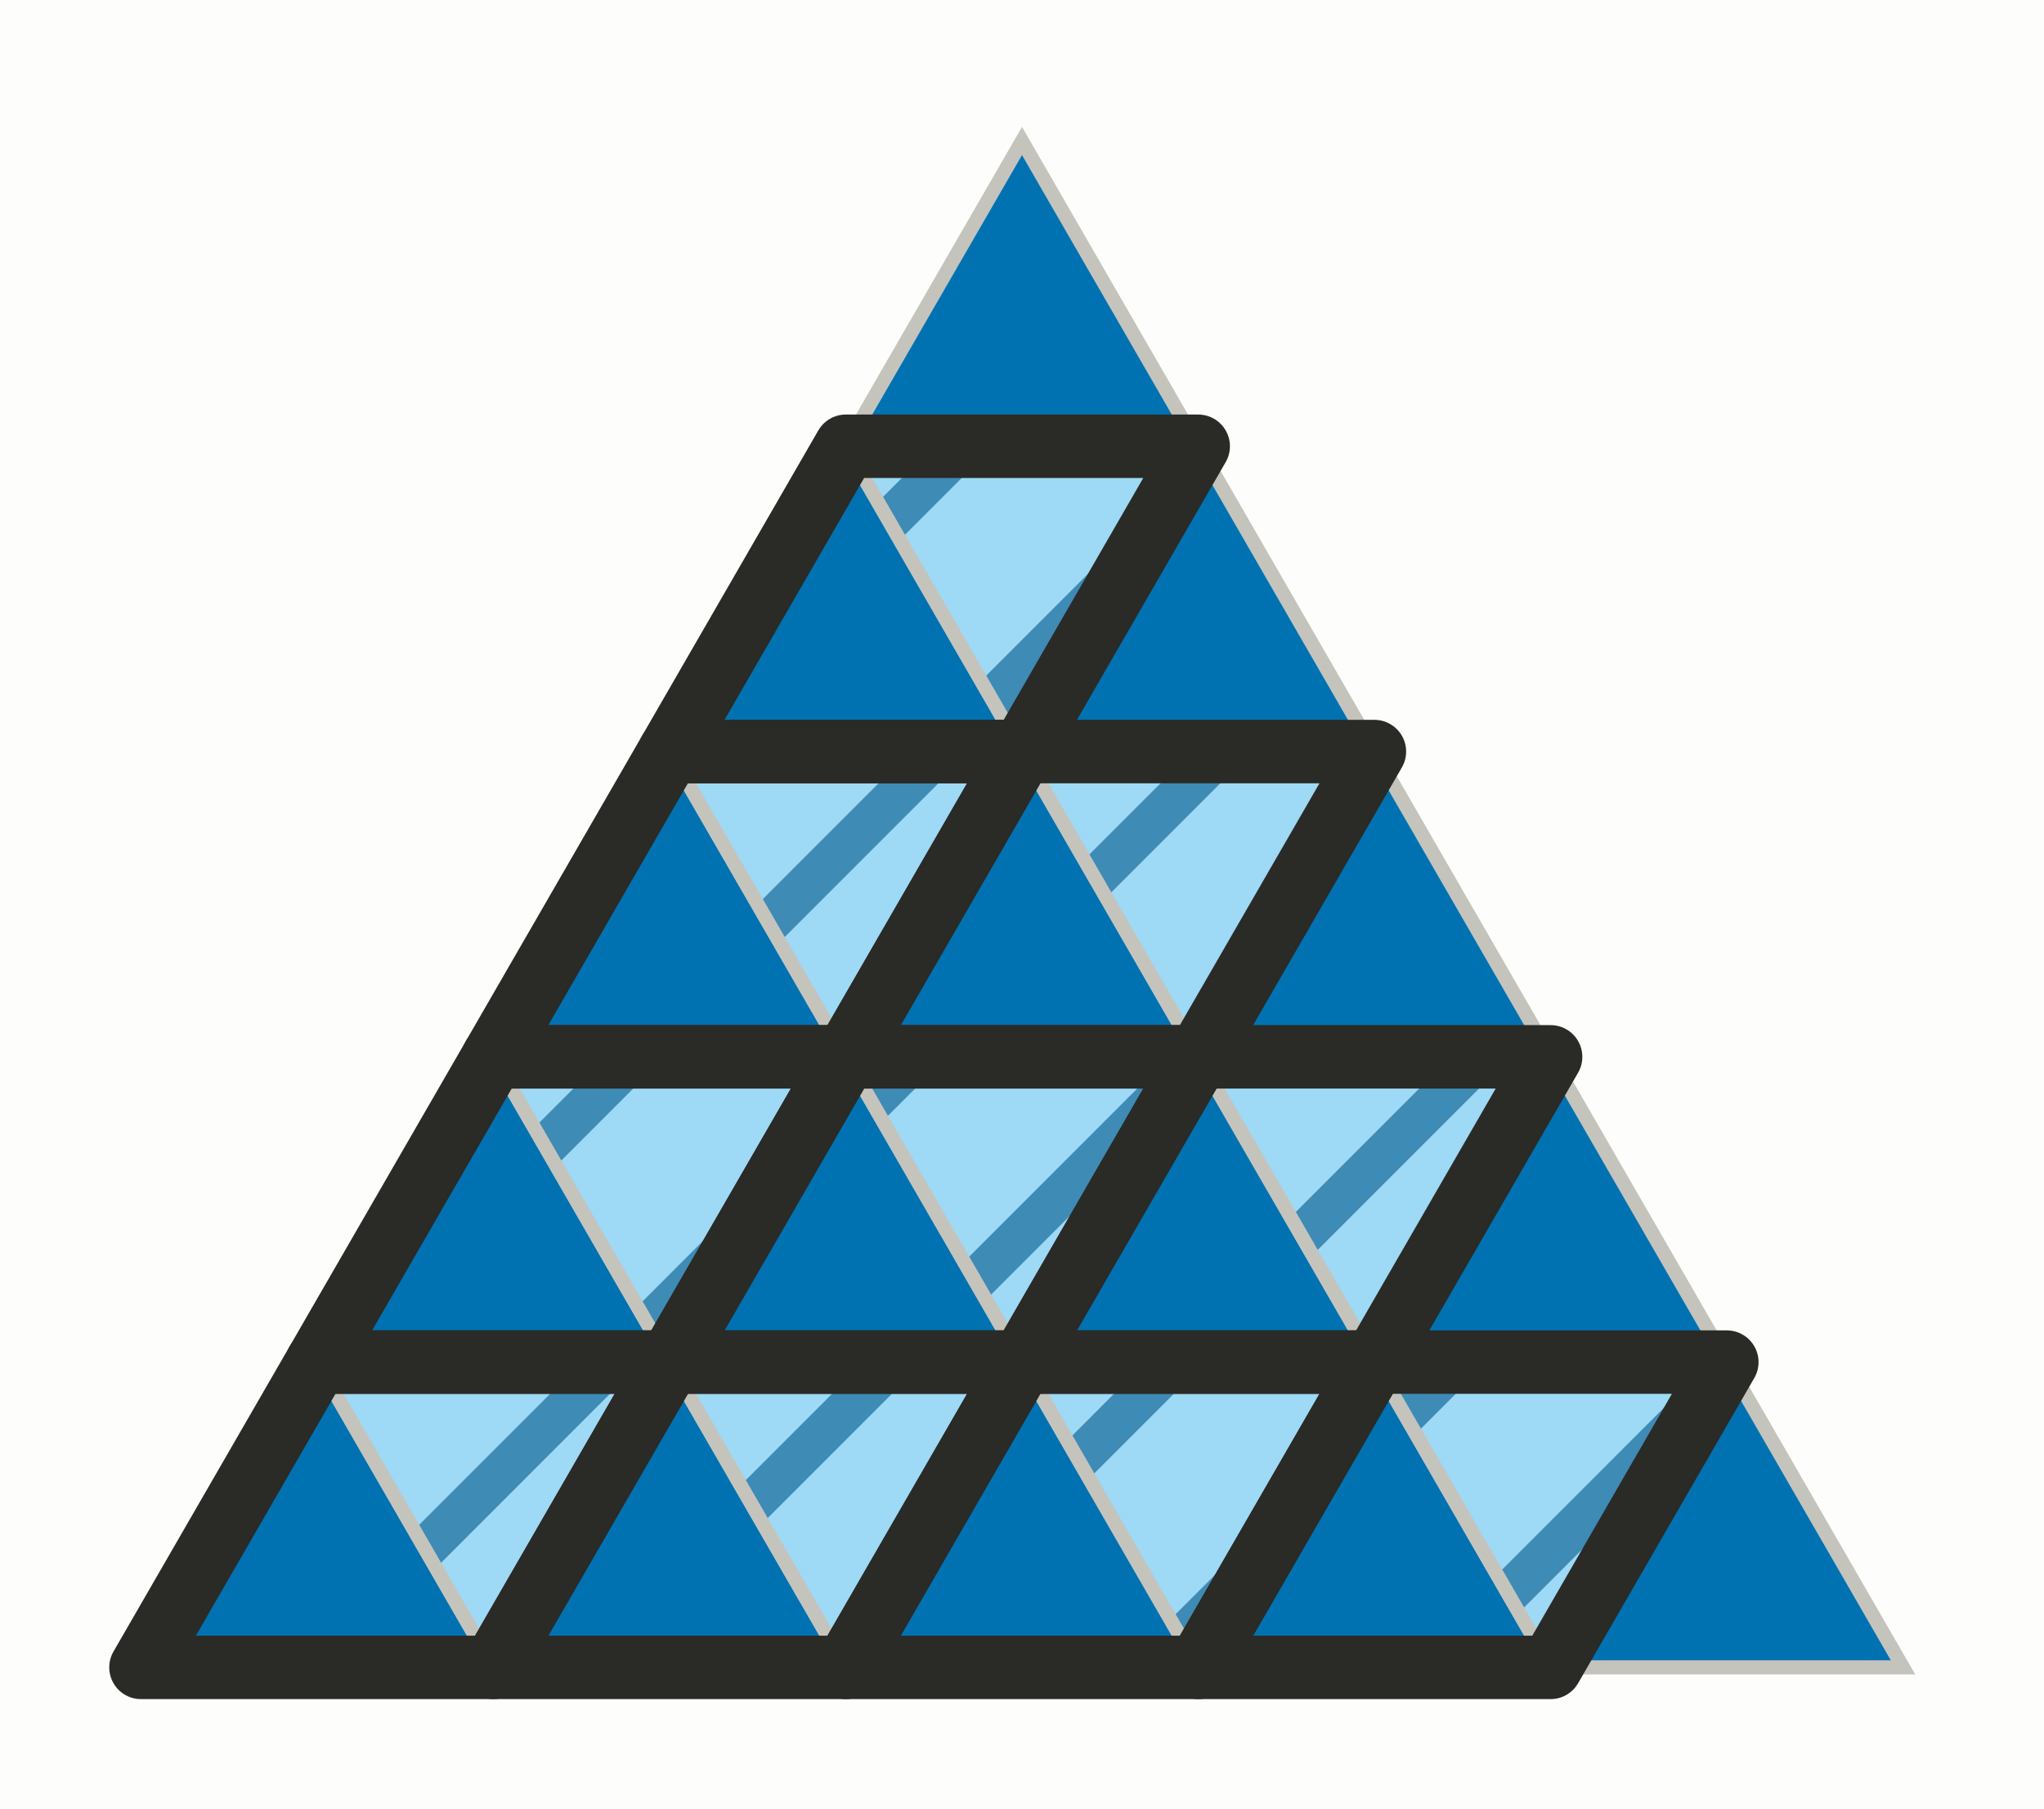
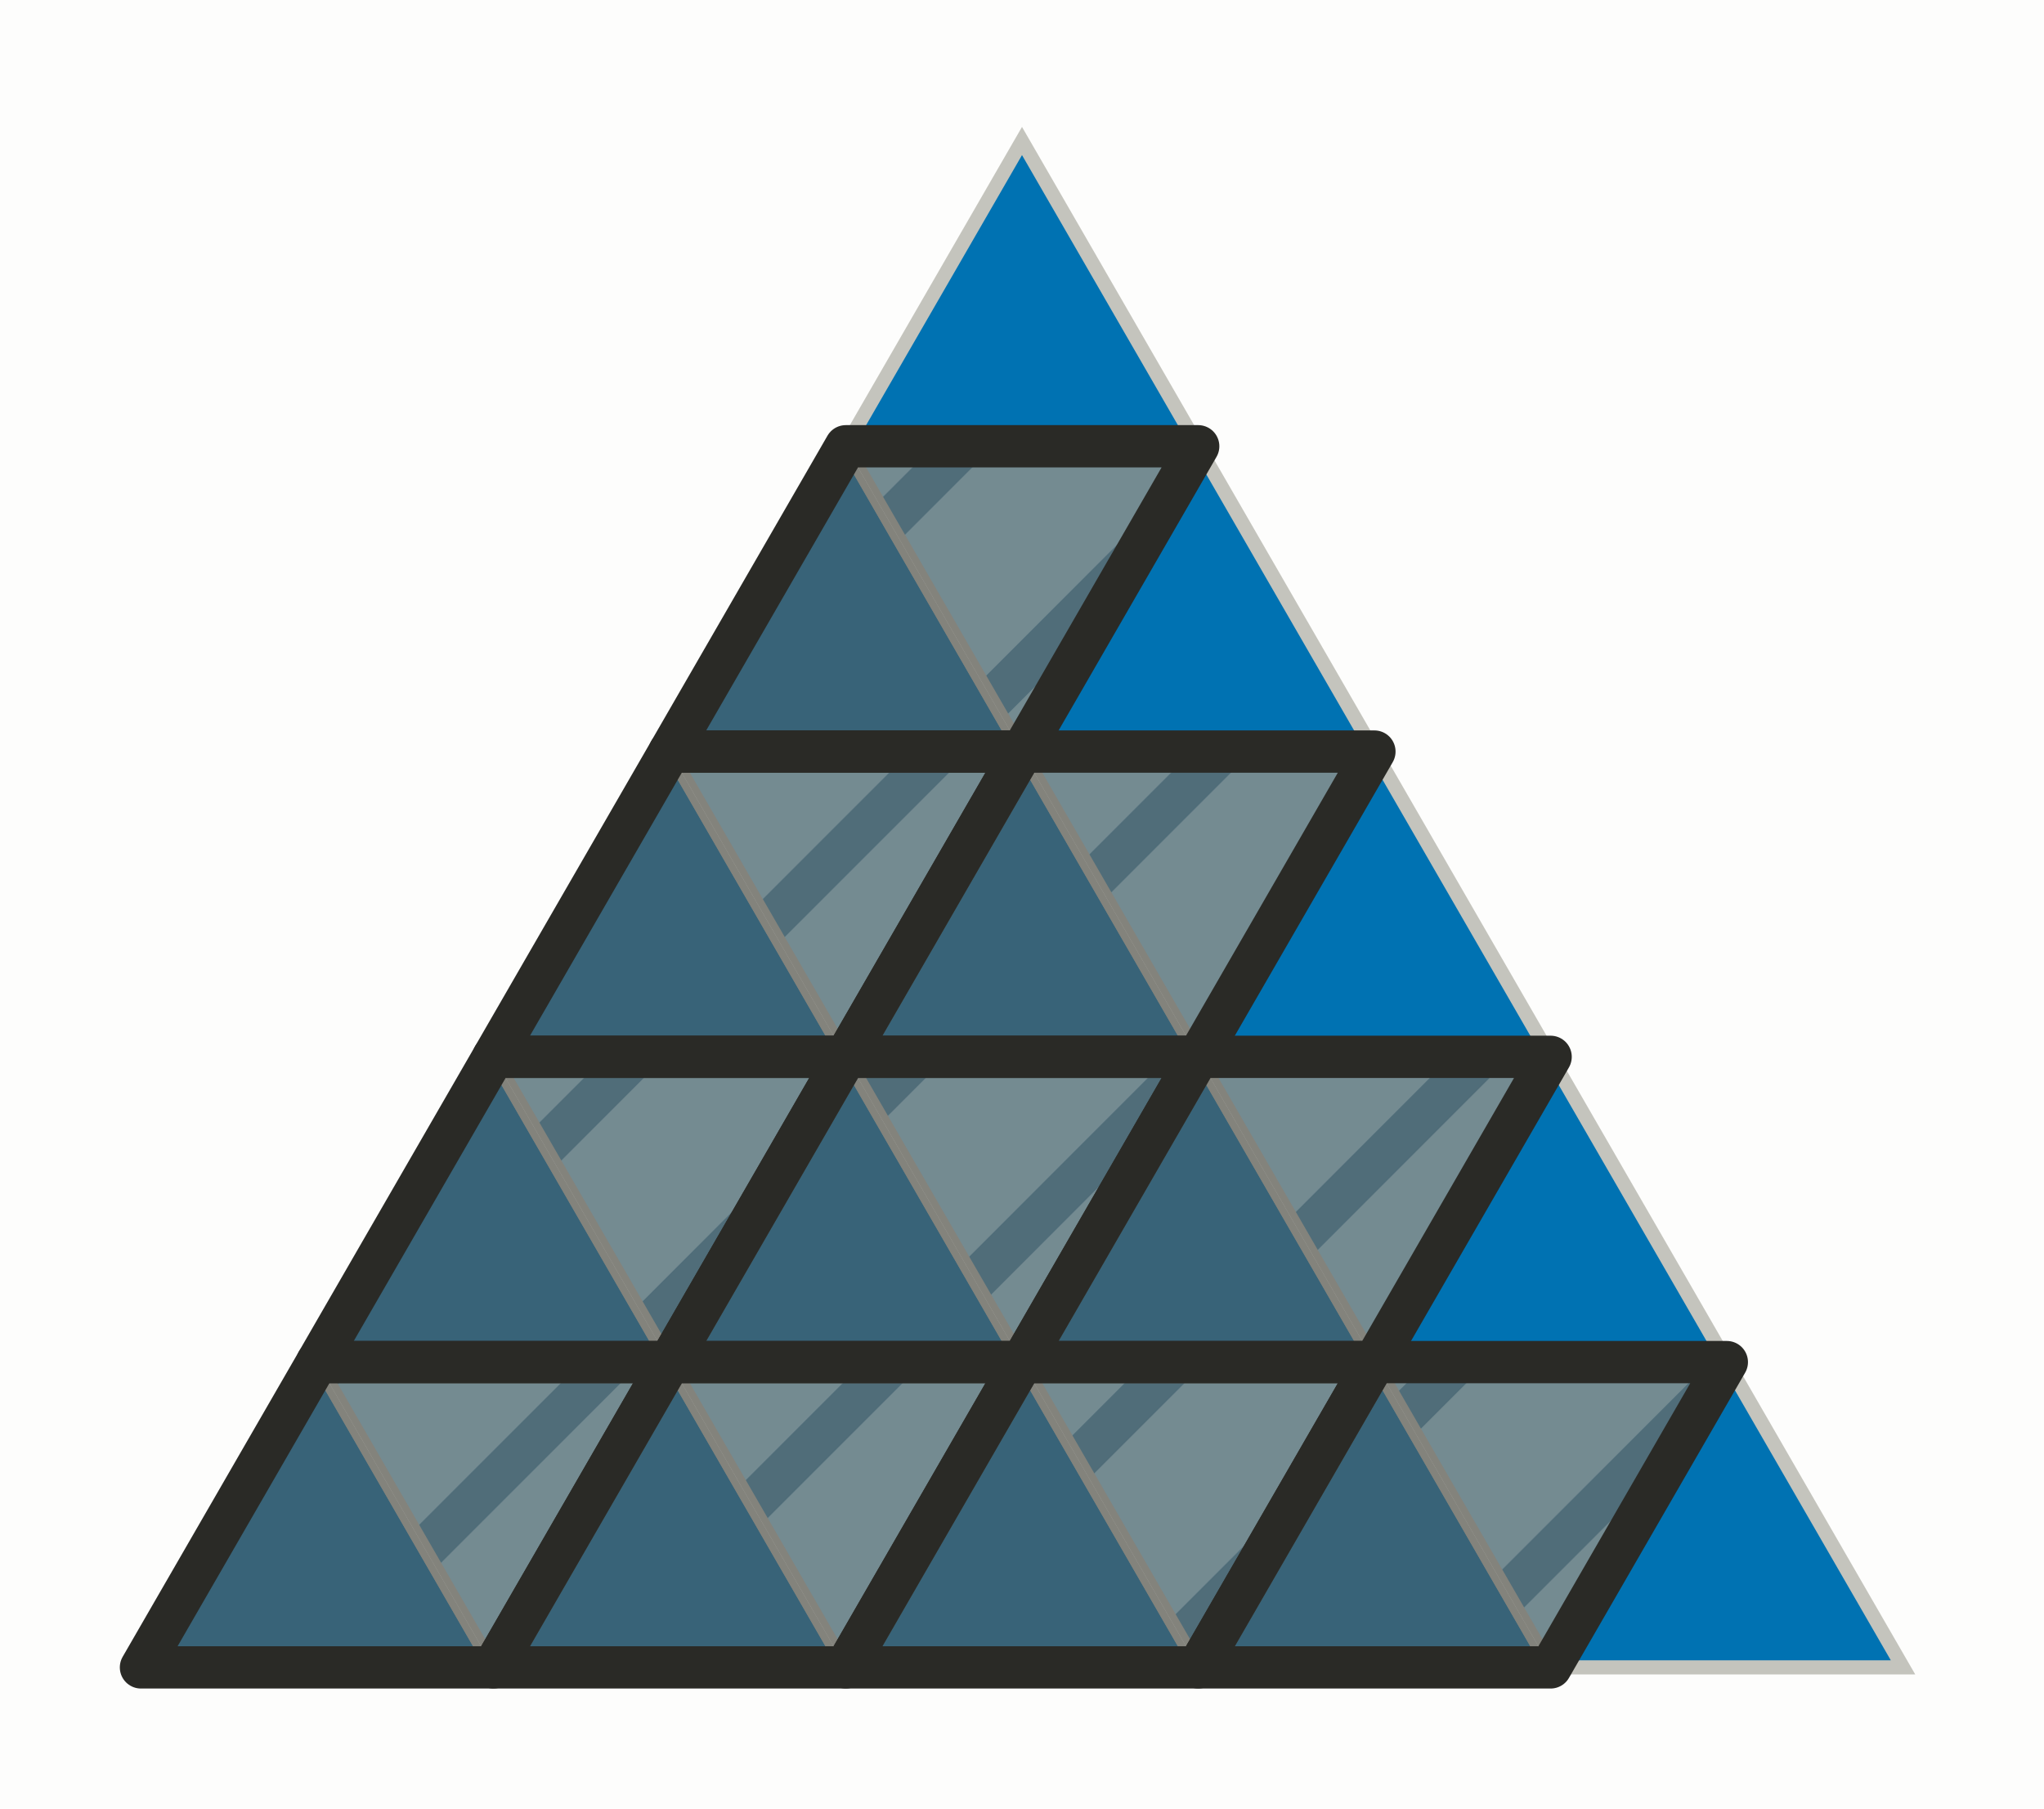
<svg xmlns="http://www.w3.org/2000/svg" viewBox="-4 -4 58 51.301">
  <rect fill="#FDFDFC" height="51.301" width="58" x="-4" y="-4" />
  <defs>
    <pattern height="8" id="cv-pat-1" patternUnits="userSpaceOnUse" width="8">
      <rect fill="#0072B2" height="8" width="8" />
    </pattern>
    <pattern height="8" id="cv-pat-2" patternUnits="userSpaceOnUse" width="8">
      <rect fill="#9ED9F5" height="8" width="8" />
      <line stroke="#3E8BB5" stroke-width="1.2" x1="0" x2="8" y1="8" y2="0" />
      <line stroke="#3E8BB5" stroke-width="1.2" x1="-1" x2="1" y1="1" y2="-1" />
      <line stroke="#3E8BB5" stroke-width="1.2" x1="7" x2="9" y1="9" y2="7" />
    </pattern>
    <pattern height="8" id="cv-pat-3" patternUnits="userSpaceOnUse" width="8">
      <rect fill="#D55E00" height="8" width="8" />
      <line stroke="#8A3D00" stroke-width="1.2" x1="0" x2="8" y1="0" y2="8" />
      <line stroke="#8A3D00" stroke-width="1.2" x1="-1" x2="1" y1="7" y2="9" />
      <line stroke="#8A3D00" stroke-width="1.2" x1="7" x2="9" y1="-1" y2="1" />
    </pattern>
    <pattern height="8" id="cv-pat-4" patternUnits="userSpaceOnUse" width="8">
      <rect fill="#009E73" height="8" width="8" />
      <circle cx="4" cy="4" fill="#006147" r="1.4" />
    </pattern>
    <pattern height="8" id="cv-pat-5" patternUnits="userSpaceOnUse" width="8">
      <rect fill="#E69F00" height="8" width="8" />
      <line stroke="#9A6B00" stroke-width="1.2" x1="0" x2="8" y1="4" y2="4" />
      <line stroke="#9A6B00" stroke-width="1.2" x1="4" x2="4" y1="0" y2="8" />
    </pattern>
    <pattern height="8" id="cv-pat-6" patternUnits="userSpaceOnUse" width="8">
      <rect fill="#CC79A7" height="8" width="8" />
      <line stroke="#8A4E70" stroke-width="1.2" x1="0" x2="8" y1="4" y2="4" />
    </pattern>
    <pattern height="8" id="cv-pat-7" patternUnits="userSpaceOnUse" width="8">
      <rect fill="#F0E442" height="8" width="8" />
      <line stroke="#9C9400" stroke-width="1.2" x1="4" x2="4" y1="0" y2="8" />
    </pattern>
    <pattern height="8" id="cv-pat-8" patternUnits="userSpaceOnUse" width="8">
      <rect fill="#3A3A3A" height="8" width="8" />
      <line stroke="#000000" stroke-width="1.2" x1="0" x2="8" y1="0" y2="8" />
      <line stroke="#000000" stroke-width="1.2" x1="0" x2="8" y1="8" y2="0" />
    </pattern>
  </defs>
  <g class="cv-cells">
    <polygon fill="url(#cv-pat-1)" points="20,8.66 30,8.66 25,0" stroke="#C4C4BD" stroke-width="0.4" />
    <polygon fill="url(#cv-pat-1)" points="15,17.321 25,17.321 20,8.66" stroke="#C4C4BD" stroke-width="0.4" />
    <polygon fill="url(#cv-pat-2)" points="20,8.66 30,8.66 25,17.321" stroke="#C4C4BD" stroke-width="0.4" />
    <polygon fill="url(#cv-pat-1)" points="25,17.321 35,17.321 30,8.66" stroke="#C4C4BD" stroke-width="0.4" />
    <polygon fill="url(#cv-pat-1)" points="10,25.981 20,25.981 15,17.321" stroke="#C4C4BD" stroke-width="0.4" />
    <polygon fill="url(#cv-pat-2)" points="15,17.321 25,17.321 20,25.981" stroke="#C4C4BD" stroke-width="0.4" />
    <polygon fill="url(#cv-pat-1)" points="20,25.981 30,25.981 25,17.321" stroke="#C4C4BD" stroke-width="0.4" />
    <polygon fill="url(#cv-pat-2)" points="25,17.321 35,17.321 30,25.981" stroke="#C4C4BD" stroke-width="0.4" />
    <polygon fill="url(#cv-pat-1)" points="30,25.981 40,25.981 35,17.321" stroke="#C4C4BD" stroke-width="0.4" />
    <polygon fill="url(#cv-pat-1)" points="5,34.641 15,34.641 10,25.981" stroke="#C4C4BD" stroke-width="0.4" />
    <polygon fill="url(#cv-pat-2)" points="10,25.981 20,25.981 15,34.641" stroke="#C4C4BD" stroke-width="0.4" />
    <polygon fill="url(#cv-pat-1)" points="15,34.641 25,34.641 20,25.981" stroke="#C4C4BD" stroke-width="0.4" />
    <polygon fill="url(#cv-pat-2)" points="20,25.981 30,25.981 25,34.641" stroke="#C4C4BD" stroke-width="0.4" />
    <polygon fill="url(#cv-pat-1)" points="25,34.641 35,34.641 30,25.981" stroke="#C4C4BD" stroke-width="0.4" />
    <polygon fill="url(#cv-pat-2)" points="30,25.981 40,25.981 35,34.641" stroke="#C4C4BD" stroke-width="0.4" />
    <polygon fill="url(#cv-pat-1)" points="35,34.641 45,34.641 40,25.981" stroke="#C4C4BD" stroke-width="0.4" />
    <polygon fill="url(#cv-pat-1)" points="0,43.301 10,43.301 5,34.641" stroke="#C4C4BD" stroke-width="0.4" />
    <polygon fill="url(#cv-pat-2)" points="5,34.641 15,34.641 10,43.301" stroke="#C4C4BD" stroke-width="0.4" />
    <polygon fill="url(#cv-pat-1)" points="10,43.301 20,43.301 15,34.641" stroke="#C4C4BD" stroke-width="0.4" />
    <polygon fill="url(#cv-pat-2)" points="15,34.641 25,34.641 20,43.301" stroke="#C4C4BD" stroke-width="0.4" />
    <polygon fill="url(#cv-pat-1)" points="20,43.301 30,43.301 25,34.641" stroke="#C4C4BD" stroke-width="0.4" />
    <polygon fill="url(#cv-pat-2)" points="25,34.641 35,34.641 30,43.301" stroke="#C4C4BD" stroke-width="0.4" />
    <polygon fill="url(#cv-pat-1)" points="30,43.301 40,43.301 35,34.641" stroke="#C4C4BD" stroke-width="0.4" />
    <polygon fill="url(#cv-pat-2)" points="35,34.641 45,34.641 40,43.301" stroke="#C4C4BD" stroke-width="0.4" />
    <polygon fill="url(#cv-pat-1)" points="40,43.301 50,43.301 45,34.641" stroke="#C4C4BD" stroke-width="0.4" />
  </g>
  <g class="cv-elements">
    <g>
-       <path d="M15 17.321L25 17.321M20 8.66L15 17.321M20 8.66L30 8.66M30 8.66L25 17.321" fill="none" stroke="#2A2A26" stroke-linecap="round" stroke-width="1.8" />
+       <polygon fill="#5B5B54" fill-opacity="0.62" points="15,17.321 25,17.321 20,8.66" />
+       <polygon fill="#5B5B54" fill-opacity="0.62" points="20,8.66 30,8.66 25,17.321" />
+       <path d="M15 17.321L25 17.321M20 8.66L15 17.321M20 8.66L30 8.66M30 8.66L25 17.321" fill="none" stroke="#2A2A26" stroke-linecap="round" stroke-linejoin="round" stroke-width="1.2" />
    </g>
    <g>
-       <path d="M10 25.981L20 25.981M15 17.321L10 25.981M15 17.321L25 17.321M25 17.321L20 25.981" fill="none" stroke="#2A2A26" stroke-linecap="round" stroke-width="1.8" />
+       <polygon fill="#5B5B54" fill-opacity="0.62" points="10,25.981 20,25.981 15,17.321" />
+       <polygon fill="#5B5B54" fill-opacity="0.62" points="15,17.321 25,17.321 20,25.981" />
+       <path d="M10 25.981L20 25.981M15 17.321L10 25.981M15 17.321L25 17.321M25 17.321L20 25.981" fill="none" stroke="#2A2A26" stroke-linecap="round" stroke-linejoin="round" stroke-width="1.2" />
    </g>
    <g>
-       <path d="M20 25.981L30 25.981M25 17.321L20 25.981M25 17.321L35 17.321M35 17.321L30 25.981" fill="none" stroke="#2A2A26" stroke-linecap="round" stroke-width="1.8" />
+       <polygon fill="#5B5B54" fill-opacity="0.62" points="20,25.981 30,25.981 25,17.321" />
+       <polygon fill="#5B5B54" fill-opacity="0.62" points="25,17.321 35,17.321 30,25.981" />
+       <path d="M20 25.981L30 25.981M25 17.321L20 25.981M25 17.321L35 17.321M35 17.321L30 25.981" fill="none" stroke="#2A2A26" stroke-linecap="round" stroke-linejoin="round" stroke-width="1.2" />
    </g>
    <g>
-       <path d="M5 34.641L15 34.641M10 25.981L5 34.641M10 25.981L20 25.981M20 25.981L15 34.641" fill="none" stroke="#2A2A26" stroke-linecap="round" stroke-width="1.8" />
+       <polygon fill="#5B5B54" fill-opacity="0.62" points="5,34.641 15,34.641 10,25.981" />
+       <polygon fill="#5B5B54" fill-opacity="0.62" points="10,25.981 20,25.981 15,34.641" />
+       <path d="M5 34.641L15 34.641M10 25.981L5 34.641M10 25.981L20 25.981M20 25.981L15 34.641" fill="none" stroke="#2A2A26" stroke-linecap="round" stroke-linejoin="round" stroke-width="1.2" />
    </g>
    <g>
-       <path d="M15 34.641L25 34.641M20 25.981L15 34.641M20 25.981L30 25.981M30 25.981L25 34.641" fill="none" stroke="#2A2A26" stroke-linecap="round" stroke-width="1.8" />
+       <polygon fill="#5B5B54" fill-opacity="0.62" points="15,34.641 25,34.641 20,25.981" />
+       <polygon fill="#5B5B54" fill-opacity="0.62" points="20,25.981 30,25.981 25,34.641" />
+       <path d="M15 34.641L25 34.641M20 25.981L15 34.641M20 25.981L30 25.981M30 25.981L25 34.641" fill="none" stroke="#2A2A26" stroke-linecap="round" stroke-linejoin="round" stroke-width="1.2" />
    </g>
    <g>
-       <path d="M25 34.641L35 34.641M30 25.981L25 34.641M30 25.981L40 25.981M40 25.981L35 34.641" fill="none" stroke="#2A2A26" stroke-linecap="round" stroke-width="1.8" />
+       <polygon fill="#5B5B54" fill-opacity="0.62" points="25,34.641 35,34.641 30,25.981" />
+       <polygon fill="#5B5B54" fill-opacity="0.62" points="30,25.981 40,25.981 35,34.641" />
+       <path d="M25 34.641L35 34.641M30 25.981L25 34.641M30 25.981L40 25.981M40 25.981L35 34.641" fill="none" stroke="#2A2A26" stroke-linecap="round" stroke-linejoin="round" stroke-width="1.2" />
    </g>
    <g>
-       <path d="M0 43.301L10 43.301M5 34.641L0 43.301M5 34.641L15 34.641M15 34.641L10 43.301" fill="none" stroke="#2A2A26" stroke-linecap="round" stroke-width="1.8" />
+       <polygon fill="#5B5B54" fill-opacity="0.62" points="0,43.301 10,43.301 5,34.641" />
+       <polygon fill="#5B5B54" fill-opacity="0.62" points="5,34.641 15,34.641 10,43.301" />
+       <path d="M0 43.301L10 43.301M5 34.641L0 43.301M5 34.641L15 34.641M15 34.641L10 43.301" fill="none" stroke="#2A2A26" stroke-linecap="round" stroke-linejoin="round" stroke-width="1.2" />
    </g>
    <g>
-       <path d="M10 43.301L20 43.301M15 34.641L10 43.301M15 34.641L25 34.641M25 34.641L20 43.301" fill="none" stroke="#2A2A26" stroke-linecap="round" stroke-width="1.8" />
+       <polygon fill="#5B5B54" fill-opacity="0.62" points="10,43.301 20,43.301 15,34.641" />
+       <polygon fill="#5B5B54" fill-opacity="0.62" points="15,34.641 25,34.641 20,43.301" />
+       <path d="M10 43.301L20 43.301M15 34.641L10 43.301M15 34.641L25 34.641M25 34.641L20 43.301" fill="none" stroke="#2A2A26" stroke-linecap="round" stroke-linejoin="round" stroke-width="1.2" />
    </g>
    <g>
-       <path d="M20 43.301L30 43.301M25 34.641L20 43.301M25 34.641L35 34.641M35 34.641L30 43.301" fill="none" stroke="#2A2A26" stroke-linecap="round" stroke-width="1.8" />
+       <polygon fill="#5B5B54" fill-opacity="0.62" points="20,43.301 30,43.301 25,34.641" />
+       <polygon fill="#5B5B54" fill-opacity="0.62" points="25,34.641 35,34.641 30,43.301" />
+       <path d="M20 43.301L30 43.301M25 34.641L20 43.301M25 34.641L35 34.641M35 34.641L30 43.301" fill="none" stroke="#2A2A26" stroke-linecap="round" stroke-linejoin="round" stroke-width="1.2" />
    </g>
    <g>
-       <path d="M30 43.301L40 43.301M35 34.641L30 43.301M35 34.641L45 34.641M45 34.641L40 43.301" fill="none" stroke="#2A2A26" stroke-linecap="round" stroke-width="1.8" />
+       <polygon fill="#5B5B54" fill-opacity="0.62" points="30,43.301 40,43.301 35,34.641" />
+       <polygon fill="#5B5B54" fill-opacity="0.62" points="35,34.641 45,34.641 40,43.301" />
+       <path d="M30 43.301L40 43.301M35 34.641L30 43.301M35 34.641L45 34.641M45 34.641L40 43.301" fill="none" stroke="#2A2A26" stroke-linecap="round" stroke-linejoin="round" stroke-width="1.2" />
    </g>
  </g>
</svg>
